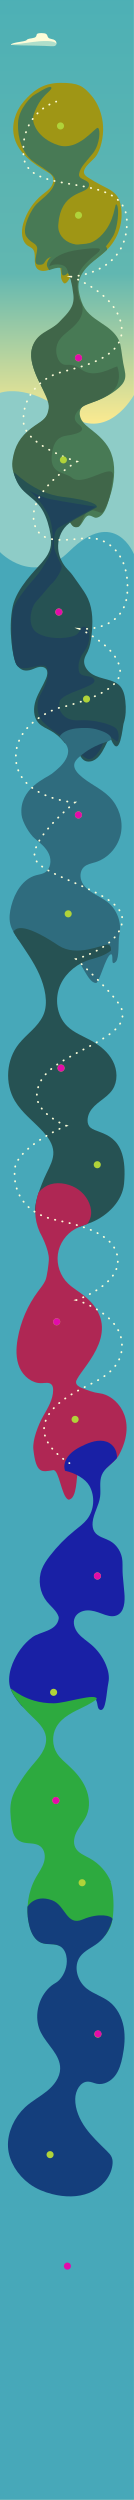
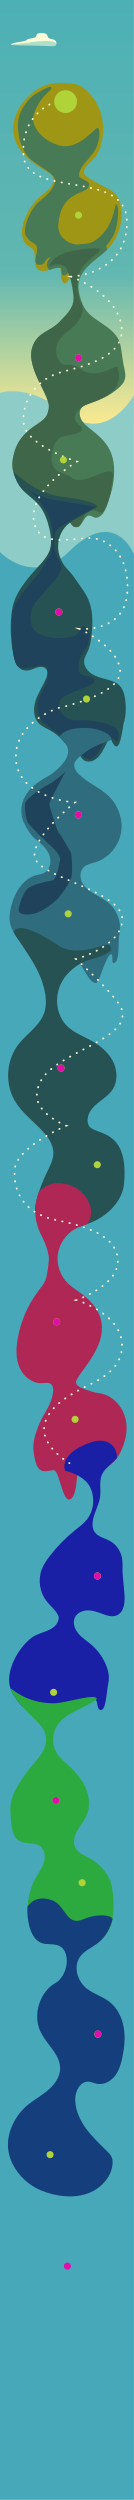
<svg xmlns="http://www.w3.org/2000/svg" viewBox="0 0 375 7000">
  <defs>
    <style>
      .cls-1 {
        stroke-dasharray: 1.01 20.13;
      }

      .cls-1, .cls-2, .cls-3, .cls-4, .cls-5, .cls-6, .cls-7, .cls-8, .cls-9 {
        fill: none;
        stroke: #fcfcd8;
        stroke-linecap: round;
        stroke-miterlimit: 10;
        stroke-width: 5px;
      }

      .cls-2 {
        stroke-dasharray: 1 20.09;
      }

      .cls-10 {
        fill: #9f9615;
      }

      .cls-3 {
        stroke-dasharray: .99 19.89;
      }

      .cls-11 {
        fill: #fcfcd8;
        opacity: 0;
      }

      .cls-12 {
        fill: #47a8b9;
      }

      .cls-13 {
        fill: #2f6c7e;
      }

      .cls-14 {
        fill: #afdeca;
      }

      .cls-4 {
        stroke-dasharray: 1.01 20.22;
      }

      .cls-5 {
        stroke-dasharray: .99 19.83;
      }

      .cls-15 {
        fill: #143e7c;
      }

      .cls-16 {
        fill: #265253;
      }

      .cls-17 {
        fill: #1920a5;
      }

      .cls-18 {
        fill: #406649;
      }

      .cls-19 {
        fill: #8eccc7;
      }

      .cls-20 {
        fill: #fcfcd9;
      }

      .cls-21 {
        fill: #e20caa;
      }

      .cls-7 {
        stroke-dasharray: .99 19.83;
      }

      .cls-22 {
        fill: #1f435b;
      }

      .cls-23 {
        fill: #b0d339;
      }

      .cls-8 {
        stroke-dasharray: 1 20;
      }

      .cls-9 {
        stroke-dasharray: 1.01 20.15;
      }

      .cls-24 {
        fill: #487a55;
      }

      .cls-25 {
        fill: url(#linear-gradient);
      }

      .cls-26 {
        fill: #af2754;
      }

      .cls-27 {
        fill: #2daa3f;
      }
    </style>
    <linearGradient id="linear-gradient" x1="187.5" y1="-15.83" x2="187.5" y2="1185.35" gradientUnits="userSpaceOnUse">
      <stop offset="0" stop-color="#4db0b5" />
      <stop offset=".65" stop-color="#61b7b1" />
      <stop offset="1" stop-color="#fbea90" />
    </linearGradient>
  </defs>
-   <g id="anchor_bg">
+   <g id="level_001_bg">
    <rect class="cls-25" y="-.66" width="375" height="7000" />
-   </g>
-   <g id="Layer_52" data-name="Layer 52">
    <path class="cls-19" d="M0,1099.98s74.88-29.31,187.5,57.67c112.62,86.99,187.5-51.73,187.5-51.73v5893.41H0V1099.98Z" />
    <path class="cls-12" d="M0,1545.86s92.61,97.76,193.96-2.13c128.47-126.61,181.04,8.07,181.04,8.07v5447.53H0V1545.86Z" />
  </g>
  <g id="deco_01">
    <path class="cls-10" d="M130.99,480.52c5.75,3.32,11.78,6.81,15.26,12.45,5.69,9.22,2.79,21.65-3.59,30.4-6.39,8.75-15.65,14.85-24.07,21.66-25.67,20.75-44.69,49.61-53.65,81.38-6.22,22.08-5.36,50.34,14.13,62.44,3.54,2.2,7.53,3.72,10.68,6.45,15.37,13.37.2,42.95,14.66,57.31,8.15,8.09,21.61,6.77,32.57,3.31,5.59-1.77,4.64-20.81,20.41-18.11s13.25,35.19,13.59,38.24c1.19,10.73,6.9,16.32,9.09,17.48,13.1,1.41,23.85-40.87,36.81-44.23,17.11-4.42,33.15-12,48.24-21.29,13.41-10.92,27.43-21.16,39.19-33.82,28.58-30.77,41.51-75.3,34.2-116.66-1.74-9.84-4.64-19.67-10.3-27.9-10.14-14.75-27.5-22.39-43.47-30.47-13.29-6.72-26.19-14.21-38.61-22.42-4.44-2.93-9.11-6.35-10.64-11.44-1.9-6.35,1.72-12.96,5.58-18.35,8.9-12.42,23.26-21.29,30.68-34.1,7.71-13.31,12.21-29.33,14.78-44.39,5.27-30.86,1.34-63.38-12.01-91.77-5.01-10.66-11.28-20.77-19-29.67-23.05-26.59-35.7-35.23-86.34-35.01-50.64.22-77.86,23.73-102.22,51.52s-36.45,67.43-26.45,103.01c12.07,42.97,51.83,71.66,90.48,93.98Z" />
  </g>
  <g id="deco_01_shadow">
-     <path class="cls-24" d="M91.33,268.75s-39.19,32.39-40.94,76.18,14.24,84.78,38.88,104.28,68.75,39.06,64.9,59.14c-6.19,32.29-43.95,50.91-57.84,70.01-17.19,23.64-34.97,66.48-22.12,84.58s26.19,17.28,29.56,29.54-14.48,47.32,4.01,48.75c26.72,2.06,7.83-18.98,47.28-24.63,28.93-4.14,7.16,58.02,24.38,54.53s17.81-35.84,44.38-36.63c28.81-.85,65.67-26.96,93.11-73.77,12.18-20.77,18.07-76.22,10.25-87.25s-1.29,46.99-47.87,89.9-119.64,18.7-116.14-33.73c6.34-95.04,75.66-84.85,85-106.45s-30.39-17.07-26.82-36.34,19.26-32.94,39.11-58.04,21.19-67.85,13.6-70.77-54.29,66.55-110.92,48.45c-56.63-18.1-76.08-62.61-69.48-83.28,18.9-59.18,52.13-67.13,50.21-77.85s-52.54,23.35-52.54,23.35Z" />
+     <path class="cls-24" d="M91.33,268.75s-39.19,32.39-40.94,76.18,14.24,84.78,38.88,104.28,68.75,39.06,64.9,59.14c-6.19,32.29-43.95,50.91-57.84,70.01-17.19,23.64-34.97,66.48-22.12,84.58s26.19,17.28,29.56,29.54-14.48,47.32,4.01,48.75c26.72,2.06,7.83-18.98,47.28-24.63,28.93-4.14,7.16,58.02,24.38,54.53,16.37-3.31,17.81-35.84,44.38-36.63,28.81-.85,65.67-26.96,93.11-73.77,12.18-20.77,18.07-76.22,10.25-87.25s-1.29,46.99-47.87,89.9-119.64,18.7-116.14-33.73c6.34-95.04,75.66-84.85,85-106.45s-30.39-17.07-26.82-36.34,19.26-32.94,39.11-58.04,21.19-67.85,13.6-70.77-54.29,66.55-110.92,48.45c-56.63-18.1-76.08-62.61-69.48-83.28,18.9-59.18,52.13-67.13,50.21-77.85s-52.54,23.35-52.54,23.35Z" />
  </g>
  <g id="deco_02">
    <path class="cls-24" d="M348.61,1033.89c-5.67-22.67-6.96-46.15-11.62-68.7-4.4-21.23-21.39-38.21-38.33-50.48-21.5-15.58-46.4-28.25-60.9-50.49-7.2-11.05-11.34-23.81-14.47-36.63-2.61-10.68-4.59-21.7-3.48-32.65,2.26-22.25,16.98-41.33,33.56-56.34,15.08-13.65,32.16-25.09,46.58-39.38,1.31-24.52-57.95-17.35-74.8-15.03-75.44,10.39-99.2,48.08-93,62.01,1.6,3.58,3.53,6.93,5.71,10.08,10.64-3.45,21.57-8.18,32.47-5.87,18.24,3.88,26.61,24.69,31.41,42.71,4.49,16.85,8.53,34.43,5.47,51.6-6.06,34.02-37.25,56.72-65,77.31-27.75,20.59-95.34,37.94-20.65,169.65,10.9,19.22,22.38,41.31,15.25,62.23-7.27,21.31-29.94,32.34-47.93,45.89-25.79,19.42-44.74,48.3-50.26,80.11-5.52,31.81,3.02,66.2,24.33,90.45,8.75,9.95,49.92,32.48,59.98,41.13,26.36,14.04,22.27,13.97,51,22.51,21.35,6.34,19.65,45.13,41.38,41.97,11.09,2.22,18.25-24.48,28.82-31.04,8.35-5.18,18.37,5.46,24.83,4.88,21.64-1.97,31.04-34.59,34.59-46.11,4.17-13.55,8.96-27.16,11.64-41.08,6.82-35.47,7.54-73.98-9.53-105.81-11.76-21.92-30.95-38.82-50.53-54.15-9.5-7.44-19.41-14.86-25.84-25.07-6.43-10.21-8.65-24.08-2.08-34.2,6.8-10.48,20.28-13.8,32.25-17.41,24.5-7.39,47.58-19.46,67.63-35.37,10.56-8.39,20.81-18.75,23.27-32.01,1.52-8.17-.11-16.56-1.73-24.71Z" />
  </g>
  <g id="deco_02_shadow">
-     <path class="cls-18" d="M220.02,1188.01c-13.04-9.76-17.08-24.45,4.65-44.45,14.27-13.13,44.03-16.14,78.09-37.72,46.78-29.64,25.43-79.95,25.43-79.95-12.73,2.55-63.21,35.78-100.05,8.9-33.71-24.6-41.19-4.75-57.61-18.72-11.66-9.91-20.71-40.38-3.79-64.9,13.03-18.88,35.88-28.88,53.07-52.51,11.44-15.73,16.42-37.1,5.53-55.07s-11.51-68.56-.68-86.33c16.49-27.07,55.16-52.65,53.46-54.35s20.78-14.66-59-3.35c-79.79,11.3-82.37,48.73-80.64,46.68,5.94-7.01,40.74-11.03,48.75,6.79,8.01,17.82,14.51,38.5,18.24,72.4s-14.04,49.87-41.38,78.03c-23.87,24.58-63.01,26.5-74.97,73.22-14.48,56.53,52.39,132.37,47.29,166.32s-21.45,34.63-50.06,56.98-45.84,47.78-51.54,90.38,26.71,86.38,78.46,116.07c58.86,33.77,36.78,19.05,58.13,27.73s24.03,41.06,41.38,41.97,18.64-39.37,36.07-46.15,34.64,12.96,40.33,2.78c19.61-35.07,18.94-46.52,27.05-94.64,8.91-52.88-81.26,28.57-115.6-.91-18.27-15.69-59.86-9.43-55.9-59.8,3.68-46.82,24.67-55.08,40.24-57.34,50.11-7.28,52.29-19.18,35.05-32.08Z" />
+     <path class="cls-18" d="M220.02,1188.01c-13.04-9.76-17.08-24.45,4.65-44.45,14.27-13.13,44.03-16.14,78.09-37.72,46.78-29.64,25.43-79.95,25.43-79.95-12.73,2.55-63.21,35.78-100.05,8.9-33.71-24.6-41.19-4.75-57.61-18.72-11.66-9.91-20.71-40.38-3.79-64.9,13.03-18.88,35.88-28.88,53.07-52.51,11.44-15.73,16.42-37.1,5.53-55.07s-11.51-68.56-.68-86.33c16.49-27.07,55.16-52.65,53.46-54.35s20.78-14.66-59-3.35c-79.79,11.3-82.37,48.73-80.64,46.68,5.94-7.01,40.74-11.03,48.75,6.79s14.51,38.5,18.24,72.4-14.04,49.87-41.38,78.03c-23.87,24.58-63.01,26.5-74.97,73.22-14.48,56.53,52.39,132.37,47.29,166.32-5.09,33.95-21.45,34.63-50.06,56.98s-45.84,47.78-51.54,90.38,26.71,86.38,78.46,116.07c58.86,33.77,36.78,19.05,58.13,27.73,21.35,8.68,24.03,41.06,41.38,41.97s18.64-39.37,36.07-46.15c17.43-6.78,34.64,12.96,40.33,2.78,19.61-35.07,18.94-46.52,27.05-94.64,8.91-52.88-81.26,28.57-115.6-.91-18.27-15.69-59.86-9.43-55.9-59.8,3.68-46.82,24.67-55.08,40.24-57.34,50.11-7.28,52.29-19.18,35.05-32.08Z" />
  </g>
  <g id="deco_03">
    <path class="cls-16" d="M81.81,1876.76c8.25-1.53,15.67-5.98,23.73-8.32,8.06-2.34,17.96-1.99,23.38,4.42,6.13,7.26,3.6,18.26-.05,27.03-8.62,20.71-21.64,39.49-28.82,60.73-7.18,21.25-7.33,47.04,7.75,63.65,9.32,10.26,22.84,15.37,34.9,22.21,13.43,7.62,25.45,17.74,35.25,29.67.99,1.21,1.96,2.44,2.9,3.71,7.88,5.03,16.34,9.12,25.44,11.88,16.05,4.87,15.77,44.9,46.28,40.41,39.79-5.85,49.66-82.49,58.81-60.83,24.61,58.3,32.37-38.53,34.66-45.38,6.84-20.41,7.26-42.49,4.86-63.88-1.74-15.47-5.42-31.75-16.44-42.74-8.72-8.7-20.87-12.9-32.74-16.2-15.33-4.26-31.28-7.63-44.67-16.22s-23.86-24.06-21.17-39.74c1.43-8.34,6.29-15.61,9.87-23.27,6.42-13.75,8.77-29,10.48-44.08,3.94-34.8,4.56-71.39-9.81-103.33-6.24-13.87-15.11-26.37-23.92-38.78-6.56-9.24-13.13-18.48-19.69-27.72-5.81-8.19-12.86-14.02-19.05-21.8-11.82-14.85-19.5-33.14-20.84-52.14-1.68-23.68,6.81-48.16,23.73-64.82,10.19-10.04,22.93-17.02,35.5-23.88,15.84-8.64,31.67-17.28,47.51-25.92.36-.2.73-.4,1.09-.6,3.72-6.44-9.52-19.41-94.72-29.51-85.2-10.09-137.34-74.44-137.76-68.31,3.82,17.22,11.65,33.5,23.31,46.74,13.52,15.36,31.46,26.32,44.99,41.67,16.97,19.25,26,44.24,31.79,69.25,4.72,20.38,7.45,42.26.08,61.83-4.82,12.8-13.61,23.66-22.42,34.11-14.97,17.77-69.18,69.23-80.29,120.99-13.85,64.54.74,150.36,10.61,163.67,9.86,13.3,19.23,18.5,35.51,15.47Z" />
  </g>
  <g id="deco_03_shadow">
-     <path class="cls-22" d="M81.77,1373.54s30.71,18.42,61.41,24.56,125.4,20.88,125.4,20.88c0,0-64.68,36.12-102.48,57.18-19.2,10.7-14.47,45.84-14.47,55.66s16.04,41.77,20.65,51.75-18.69,43.49-25.6,48.87-26.48,31.74-44.18,50.46-27.64,70.62,1.54,89.05,76.86,17.07,101.33,9.21,16.89-30.71,32.24-26.1,19.67,41.76-3.85,72c-7.45,9.58-17.36,30.37-12.75,51.86s38.96,7.49,43.45,25.97-89.8,34.4-97.48,58.97,12.28,56.04,53.73,52.97,90.32,11.1,102.86,21.46,9.21,38.42,4.61,37.65-33.6-26.79-33.96-17.84c-1.08,26.49-27.43,71.85-47.39,67.25s-40.63-41.78-58.64-53.34c-13.19-8.46-60.13-37.95-73.18-57.14s-12.71-49.85-2.77-67.96c16.03-29.23,27.04-54.48,19.36-75.97s-62.73,12.73-81.95-5.42-20.34-135.61-12.66-160.94,47.09-71.56,61.67-87.68,23.84-33.25,37.16-55.8c20.17-34.13,10.22-95.66,1.58-114.6-20.98-45.96-55.63-72.95-55.63-72.95Z" />
+     <path class="cls-22" d="M81.77,1373.54s30.71,18.42,61.41,24.56c30.71,6.14,125.4,20.88,125.4,20.88,0,0-64.68,36.12-102.48,57.18-19.2,10.7-14.47,45.84-14.47,55.66s16.04,41.77,20.65,51.75c4.61,9.98-18.69,43.49-25.6,48.87s-26.48,31.74-44.18,50.46-27.64,70.62,1.54,89.05,76.86,17.07,101.33,9.21,16.89-30.71,32.24-26.1c15.35,4.61,19.67,41.76-3.85,72-7.45,9.58-17.36,30.37-12.75,51.86,4.61,21.49,38.96,7.49,43.45,25.97,4.5,18.48-89.8,34.4-97.48,58.97s12.28,56.04,53.73,52.97c41.45-3.07,90.32,11.1,102.86,21.46,12.55,10.36,9.21,38.42,4.61,37.65s-33.6-26.79-33.96-17.84c-1.08,26.49-27.43,71.85-47.39,67.25s-40.63-41.78-58.64-53.34c-13.19-8.46-60.13-37.95-73.18-57.14-13.05-19.19-12.71-49.85-2.77-67.96,16.03-29.23,27.04-54.48,19.36-75.97-7.68-21.49-62.73,12.73-81.95-5.42-18.98-17.92-20.34-135.61-12.66-160.94,7.68-25.33,47.09-71.56,61.67-87.68,14.59-16.12,23.84-33.25,37.16-55.8,20.17-34.13,10.22-95.66,1.58-114.6-20.98-45.96-55.63-72.95-55.63-72.95Z" />
  </g>
  <g id="deco_04">
    <path class="cls-13" d="M48.62,2627.21c.67,1.01,1.34,2.02,2.01,3.02,20.25,14.09,41.23,27.51,64.61,35.44,13.44,4.56,28.08,6.48,42.11,8.43,14.6,2.03,29.29,3.39,43.99,4.41,25.18,1.76,42.09,73.89,67.56,73.89,8.87,0,27.11-74.04,40.62-80.05,11.2-4.98-2.66,37.47,14.93,20.31,10.28-10.96,6.13-59.54,9.58-74.19,7.91-33.54-5.68-70.88-32.57-92.43-11.94-9.56-25.96-16.1-39.05-24s-25.76-17.73-32.57-31.43c-6.81-13.7-6.25-31.99,4.77-42.61,8.76-8.44,21.66-10.35,33.26-14.02,35.56-11.25,63.26-43.43,70.51-80.02,7.25-36.59-5.57-76.21-31.87-102.67-25.03-25.18-60.15-38.3-85.43-63.22-7.71-7.6-14.83-17.67-13.08-28.36,1.31-8.02,7.33-14.38,13.4-19.8,21.05-18.82,46.23-33,73.21-41.33,6.03-1.86,11.62-4.3,16.76-7.27.71-4.43-.85-8.98-6.04-13.42-7.43-6.37-17.54-10.19-26.68-13.22-11.53-3.82-23.54-6.16-35.7-6.36-19.61-.33-42.78.74-60.42,10.13-6.12,3.26-12.87,8.15-15.9,14.67,4.42,4.04,8.55,8.4,12.35,13.03,5.11,6.23,9.72,13.19,11.26,21.09,1.89,9.71-1.1,19.82-5.87,28.49-9.11,16.56-24.23,28.83-38.97,40.65-14.13,11.34-93.56,40.52-84.99,115.84,2.22,19.53,22.11,53.42,37.32,65.88,15.21,12.46,31.25,25.28,39.29,43.22,8.04,17.94,4.85,42.65-12.28,52.28-7.25,4.07-15.8,4.92-23.82,7.11-37.16,10.18-59.68,48.42-69.3,85.73-4.25,16.47-6.76,33.88-2.9,50.44,3.42,14.68,11.6,27.75,19.9,40.33Z" />
+   </g>
+   <g id="deco_04_shadow">
+     <path class="cls-22" d="M183.6,2160.35s-27.66,26.65-49.55,37.11-62.81,40.92-63.76,52.34,0,43.78,9.52,56.15,40.92,42.82,51.39,52.34,39.02,33.31,37.11,49.49-12.37,55.2-19.98,57.1-59.95,9.52-73.28,25.69-21.89,45.68-22.84,57.1,17.13,15.43,40.92,11.04,52.34-27.22,64.71-38.64,40.44-50.44,43.06-68.52-.24-60.91-2.14-63.76-30.45-55.2-34.26-56.15-25.69-75.18-26.65-79.94,45.74-91.36,45.74-91.36Z" />
  </g>
  <g id="deco_05">
    <path class="cls-16" d="M53.06,2922.37c-35.69,44.4-40.44,111.22-11.39,160.23,19.91,33.58,52.59,57.27,78.9,86.11,14.61,16.02,27.86,35.18,28.77,56.84.89,21.02-9.89,40.5-19.05,59.44-18.32,37.87-36.17,91.46-31.6,108.8s23.86,36.12,37.73,42.24c14.29,6.3,30.74,6.67,46.07,5.6,14.23-.99,28.34-3.52,42.12-7.2,10.49-4.23,21.41-7.54,31.86-11.91,45.36-18.97,86.51-59.58,90.91-108.55,13.14-146.2-68.41-136.01-93.7-156.35-11.8-9.49-9.83-29.09-2.95-42.58,6.88-13.49,18.96-23.48,30.98-32.7,12.02-9.22,24.57-18.33,33.03-30.89,15.8-23.45,14.19-55.73,1.06-80.77-13.13-25.04-36.15-43.62-60.91-57.27-22.8-12.56-48.02-21.91-66.65-40.09-29.95-29.24-36.2-78.23-18.92-116.35,15.91-35.08,50.08-61.65,87.09-71.36,18.16-4.77,39.39-11.49,54.21-24.05,0,0,2.53-16.84-10.52-16.84s-85.86,36.07-136.2,2.72c-88.34-58.53-116.85-54.66-126.41-38.43,3.37,6.25,7.24,12.28,11.14,18.19,21.78,33.02,45.49,65.13,61.45,101.32,14.78,33.51,26.94,80.24,10.61,115.13-15.15,32.38-45.75,51.5-67.61,78.71Z" />
  </g>
  <g id="deco_06">
    <path class="cls-26" d="M117.74,3872.87c9.08-.52,19.65-2.9,26.14,3.46,4.06,3.98,4.94,10.15,4.91,15.84-.16,26.57-15.04,50.45-28.16,73.55-13.13,23.1-30.12,66.08-27.21,92.49,7.76,70.52,24.41,63.08,55.36,58.22,16.95-2.66,23.01,74.14,42.62,82.6,25.38,0,22.46-70.98,25.83-70.51,8.66,1.23,17.49,1.39,26.2.58,21.16-1.96,40.27-9.78,57.64-21.06,11.39-11.1,24.93-20.77,31.95-33.8,55.65-103.23-9.52-168.22-54.24-173.09-17.22-1.88-33.61-8.49-49.72-14.85-7.66-3.02-16.48-8.25-16.16-16.48.12-3.24,1.74-6.21,3.3-9.06,22.57-41.22,130.39-140.37,21.06-231.33-15.13-12.59-32.79-22.06-46.92-35.76-21.43-20.76-32.25-51.94-28.31-81.51,3.95-29.57,22.57-56.82,48.69-71.23,10.72-5.92,22.42-9.7,33.96-13.87,5.44-8.28,9.61-17.28,10.43-27.4,1.1-13.54-2.79-27.17-9.22-39-13.22-24.34-36.09-39.83-62.95-45.57-13.62-2.91-28.06-3.06-41.48.91-12.2,3.61-22.54,10.9-31.08,20.21-.89.97-1.75,1.96-2.6,2.96-11.69,36.6-13.76,72.22,3.77,111.32,0,0,26.76,47.68,25.23,77.21-.59,11.34-4.94,46.67-9.55,57.04-5.01,11.27-13.07,20.86-20.46,30.74-29.26,39.15-49.1,85.29-57.39,133.46-4.61,26.81-5.49,55.33,5.37,80.27s35.85,45.2,63.01,43.64Z" />
  </g>
  <g id="deco_07">
    <path class="cls-17" d="M44.83,4756.13c5.01,7.06,10.42,13.81,16.1,20.34,15.53,11.06,37.02,11.31,55.26,13.2,22.17,2.3,43.88,2.94,66.03-.26,22.16-3.2,62.53-37.85,79.65-34.18,15.23,3.26,6.83,28.77,18.66,32.4,16.7,5.13,17.15-48.41,23-76.19,3.49-16.59-.29-33.97-6.75-49.64-8.97-21.76-23.16-41.35-41.03-56.67-12.31-10.55-26.44-19.2-36.79-31.69-10.35-12.48-16.29-30.57-8.99-45.05,6.22-12.33,20.62-18.84,34.41-19.3s27.23,4.1,40.15,8.96c13.48,5.07,28.45,10.55,41.84,5.23,22.41-8.91,24.01-39.54,21.82-63.56-1.47-16.16-2.95-32.32-4.42-48.48-1.25-13.67-.17-26.77-1.01-40.27-1.45-23.2-15-45.75-35.66-56.77-14.65-7.82-33.12-11.06-42.33-24.87-5.22-7.82-6.33-17.76-5.4-27.11,2.44-24.79,17.75-46.81,20.93-71.52,2.61-20.28-3.01-41.86,4.75-60.78,8.05-19.64,29.52-31.43,42.45-47.48.32-16.48-5.55-31.95-20.37-41.35-20.59-13.05-46.82-6.03-67.51,3.03-20.74,9.08-43.11,21.1-54.23,41.79-5.31,9.87-7.01,21.62-3.22,32.26,27.69,5.98,56.7,21.92,68.07,42.06,16.3,28.86,14.01,67.8-6.58,93.96-9.72,12.34-22.64,21.67-34.86,31.54-25.74,20.78-49.02,44.59-69.21,70.8-8.97,11.64-17.41,23.9-22.64,37.63-11.39,29.87-5.7,65.61,14.4,90.47,9.65,11.93,22.36,21.56,29.65,35.06,2.1,3.9,4.16,8.28,3.41,12.65-6.13,35.75-52.38,35.82-73.84,51.84-25.5,19.03-43.68,45.11-55.68,74.58-7.07,17.37-11.33,38.7-8.45,57.22,2.28,14.68,9.83,28.02,18.43,40.13Z" />
  </g>
  <g id="deco_08">
    <path class="cls-27" d="M88.05,4945.65c-14.28,17.13-27.16,35.42-38.46,54.65-6.56,11.17-12.64,22.75-16.27,35.18-7.29,24.98-3.91,50.67-.74,75.98,2.46,19.68,7.26,38.73,28.31,46.19,16.73,5.92,37.08,1.06,51.4,11.55,13.08,9.59,15.5,28.75,10.96,44.32-4.55,15.57-14.52,28.87-22.51,42.98-23.22,41.03-29.78,91.18-17.89,136.8,5.01,19.22,14.95,39.4,33.52,46.45,16.1,6.11,35.53,1,50.66,8.54,1.65.29,3.26.6,4.83.87,12.17,2.14,24.64,2.21,36.97,1.65,20.69-.96,40.8-5.66,59.29-15.1,9.86-5.04,19.06-11.16,27.68-18.02,11.37-16.15,16.1-24.66,19.26-44.25,4.77-29.53,3.46-70.63-4-99.61-.34-1.3-.85-2.75-1.64-3.82l1.13-.88c-11.69-27.73-32.93-51.33-59.29-65.86-14.78-8.15-32.25-14.61-40.05-29.58-7.73-14.84-3.04-33.24,5.11-47.85,8.15-14.61,19.53-27.39,26.18-42.74,10.44-24.08,7.96-52.42-2.39-76.53-10.35-24.12-27.93-44.48-47.26-62.23-11.76-10.79-24.45-20.99-33.02-34.46-13.91-21.88-14.77-51.41-2.15-74.06,16.01-28.73,48.74-42.85,78.28-57.33,12.03-5.9,24.34-12.77,35.16-21.02-.62-18.48-86.95,11.81-121.03,11.81-80.6,0-119.26-45.03-120.32-40.4,3.54,9.71,9.04,18.78,15.06,27.26,12.99,18.29,28.61,34.56,44.83,50.06,16.88,16.13,35.54,33.44,38.98,56.54,2.34,15.73-3.02,31.77-11.24,45.39s-19.18,25.32-29.36,37.54Z" />
  </g>
  <g id="deco_09">
    <path class="cls-15" d="M305.65,5604.43c-19.38-14.84-44.11-21.53-63.2-36.74-26.09-20.79-37.71-61.69-18.33-88.84,12.45-17.44,33.9-25.62,50.7-38.91,20.72-16.38,34.09-40.69,40.23-66.48-1.44-9.35-37.34-18.71-83.83,1.17-45.24,19.34-48.01-40.26-85.31-53.88-49.69-18.14-69.13,18.39-69.13,18.39-.86,18.34.96,36.8,5.59,54.57,5.01,19.22,14.95,39.4,33.52,46.45,17.08,6.49,37.91.32,53.37,10.06,11.11,7,16.35,20.65,17.53,33.73,1.95,21.78-6.04,44.38-20.97,60.32-6.39,6.83-15.02,10-22.27,15.98-7.47,6.15-14,13.42-19.46,21.4-21.6,31.55-26.99,75.04-9.49,109.64,17.5,34.61,54.52,62.17,53.84,100.94-.44,25.23-17.67,47.22-37.3,63.09-19.63,15.87-42.38,27.75-60.85,44.95-29.87,27.83-50.15,70.68-47.87,111.45,2.28,40.76,27.07,78.67,59.86,102.99,18.91,14.03,41.15,23.08,63.98,28.81,34.24,8.58,71.38,9.68,104.08-3.62,32.7-13.3,59.99-42.77,64.49-77.79.91-7.1.87-14.52-1.78-21.17-2.81-7.05-8.3-12.64-13.69-17.98-20.84-20.64-42.49-40.76-59.58-64.6-17.09-23.84-29.52-52.13-29.13-81.46.3-22.58,14.12-49.16,36.69-48.31,8.31.32,15.97,4.42,24.13,6.03,18.94,3.73,38.54-6.82,50.38-22.07,11.84-15.25,17.25-34.46,21.08-53.38,5.56-27.44,8.36-55.87,3.37-83.43s-18.43-54.3-40.66-71.33Z" />
  </g>
  <g id="level_001">
    <path class="cls-20" d="M61.44,124.64h95.7s5.94-12.21-13.2-15.51-1.98-16.17-27.39-16.5-3.63,11.22-27.39,14.52c-23.76,3.3-2.97,5.61-32.34,9.9s-26.07,8.58-26.07,8.58l30.69-.99Z" />
    <path class="cls-14" d="M30.75,125.63s23.18-3.2,62.62-8.25c44.8-5.73,66.11-1.17,63.77,7.26s-12.04,3.41-64.59,3-61.8-2.01-61.8-2.01Z" />
    <g>
      <path class="cls-6" d="M157.37,284.51s-.16.05-.47.14" />
      <path class="cls-7" d="M138.72,292.53c-28.72,15.19-79.78,54.89-72.9,143.24,9.5,122.04,288.13,36.3,289.63,184.36,1.27,124.87-110.62,149.05-145.68,153.56" />
      <path class="cls-6" d="M199.88,774.65c-.33.02-.49.03-.49.03,0,0,.16.06.46.17" />
-       <path class="cls-1" d="M218.36,782.75c35.3,16.51,108.63,58.33,121.08,125.48,16.51,89.03-98.53,115.54-165.56,133.05s-113.04,76.53-108.04,141.55c4.2,54.57,106.69,94.7,139.53,106.19" />
+       <path class="cls-1" d="M218.36,782.75c35.3,16.51,108.63,58.33,121.08,125.48,16.51,89.03-98.53,115.54-165.56,133.05-67.02,17.51-113.04,76.53-108.04,141.55,4.2,54.57,106.69,94.7,139.53,106.19" />
      <path class="cls-6" d="M214.92,1292.21c.31.1.47.15.47.15,0,0-.14.09-.42.26" />
      <path class="cls-8" d="M198.3,1303.66c-34.55,24.24-109.07,84.22-104.45,147.75,6,82.53,100.03,57.52,152.05,55.02,52.02-2.5,118.54,42.51,110.54,154.05-6.58,91.75-92.71,100.58-123.05,100.83" />
      <path class="cls-6" d="M223.39,1761.06c-.33-.02-.49-.04-.49-.04,0,0,.15.07.45.21" />
      <path class="cls-4" d="M241.26,1770.59c31.66,17.79,93.31,58.72,95.17,108.47,2.5,67.02-173.56,103.54-173.56,103.54,0,0-127.54,41.01-118.04,147.05,7.99,89.18,118.95,111.5,154.01,116.34" />
      <path class="cls-6" d="M208.89,2247.14c.33.03.49.04.49.04,0,0-.13.11-.39.31" />
      <path class="cls-3" d="M193.83,2260.35c-32.22,28.23-102.79,95.54-96.98,138.89,7.5,56.02,244.08,95.53,245.58,173.06,1.25,64.41-89,99.82-119.57,109.96" />
      <path class="cls-6" d="M213.37,2685.2c-.31.09-.48.13-.48.13,0,0,.13.11.37.33" />
      <path class="cls-9" d="M228.1,2699.29c32.94,30.64,108.37,103.18,113.83,130.09,7,34.51-12,59.02-96.53,103.04-84.53,44.02-135.55,71.52-142.05,128.54-5.16,45.26,49.56,76.03,72.34,86.79" />
      <path class="cls-6" d="M184.92,3151.82c.3.12.46.18.46.18,0,0-.16.07-.45.2" />
      <path class="cls-5" d="M166.97,3160.59c-37.97,18.67-121.78,65.17-125.64,113.45-5,62.52,25.51,123.54,115.54,142.05s172.56,46.02,173.06,115.04c.41,56.76-78.33,93.91-106.32,105.31" />
      <path class="cls-6" d="M214.36,3640c-.31.11-.47.16-.47.16,0,0,.16.05.47.15" />
      <path class="cls-2" d="M233.2,3647.3c34.05,14.09,101.77,49.48,107.74,109.91,8,81.03-71.02,109.04-110.54,130.04-39.51,21.01-104.04,57.52-107.04,112.04-2.35,42.72,42.6,78.38,62.16,91.81" />
      <path class="cls-6" d="M193.96,4096.57c.28.17.43.25.43.25" />
    </g>
  </g>
  <g id="anchor_read_001">
-     <circle class="cls-23" cx="169.4" cy="352.65" r="10" />
+     <circle class="cls-23" cx="183.6" cy="284.51" r="32" />
  </g>
  <g id="anchor_quiz_001">
    <circle class="cls-23" cx="219.78" cy="602.62" r="10" />
  </g>
  <g id="anchor_read_002">
    <circle class="cls-23" cx="219.78" cy="1001.93" r="10" />
  </g>
  <g id="anchor_quiz_002">
    <circle class="cls-23" cx="177.5" cy="1287.71" r="10" />
  </g>
  <g id="anchor_read_003">
    <circle class="cls-23" cx="164.83" cy="1713.67" r="10" />
  </g>
  <g id="anchor_quiz_003">
    <circle class="cls-23" cx="242.26" cy="1957.28" r="10" />
  </g>
  <g id="anchor_read_004">
    <circle class="cls-23" cx="219.54" cy="2281.85" r="10" />
  </g>
  <g id="anchor_quiz_004">
    <circle class="cls-23" cx="190.91" cy="2558.72" r="10" />
  </g>
  <g id="anchor_read_005">
    <circle class="cls-23" cx="170.91" cy="2990.55" r="10" />
  </g>
  <g id="anchor_quiz_005">
    <circle class="cls-23" cx="272.36" cy="3261.2" r="10" />
  </g>
  <g id="anchor_read_006">
    <circle class="cls-23" cx="158.72" cy="3701.02" r="10" />
  </g>
  <g id="anchor_quiz_006">
    <circle class="cls-23" cx="210.29" cy="3974.25" r="10" />
  </g>
  <g id="anchor_read_007">
    <circle class="cls-23" cx="272.74" cy="4412.76" r="10" />
  </g>
  <g id="anchor_quiz_007">
    <circle class="cls-23" cx="150.1" cy="4738.5" r="10" />
  </g>
  <g id="anchor_read_008">
    <circle class="cls-23" cx="156.42" cy="5041.39" r="10" />
  </g>
  <g id="anchor_quiz_008">
    <circle class="cls-23" cx="229.97" cy="5271.66" r="10" />
  </g>
  <g id="anchor_read_009">
    <circle class="cls-23" cx="274.02" cy="5695.55" r="10" />
  </g>
  <g id="anchor_quiz_009">
    <circle class="cls-23" cx="140.22" cy="6033.01" r="10" />
  </g>
  <g id="anchor_chapter_test_01">
    <circle class="cls-21" cx="219.78" cy="1001.93" r="10" />
  </g>
  <g id="anchor_chapter_test_02">
    <circle class="cls-21" cx="164.83" cy="1713.67" r="10" />
  </g>
  <g id="anchor_chapter_test_03">
    <circle class="cls-21" cx="219.54" cy="2281.85" r="10" />
  </g>
  <g id="anchor_chapter_test_04">
    <circle class="cls-21" cx="170.91" cy="2990.55" r="10" />
  </g>
  <g id="anchor_chapter_test_05">
    <circle class="cls-21" cx="158.72" cy="3701.02" r="10" />
  </g>
  <g id="anchor_chapter_test_06">
    <circle class="cls-21" cx="272.74" cy="4412.76" r="10" />
  </g>
  <g id="anchor_chapter_test_07">
    <circle class="cls-21" cx="156.42" cy="5041.39" r="10" />
  </g>
  <g id="anchor_chapter_test_08">
    <circle class="cls-21" cx="274.36" cy="5694.97" r="10" />
  </g>
  <g id="anchor_chapter_test_09">
    <circle class="cls-21" cx="188.75" cy="6345.09" r="10" />
  </g>
  <g id="title_box_01">
    <rect class="cls-11" x="10" y="174.22" width="355" height="48" />
  </g>
  <g id="title_box_02">
    <rect class="cls-11" x="10" y="819.42" width="355" height="48" />
  </g>
  <g id="title_box_03">
    <rect class="cls-11" x="10" y="1531.83" width="355" height="48" />
  </g>
  <g id="title_box_04">
    <rect class="cls-11" x="10" y="2125.34" width="355" height="48" />
  </g>
  <g id="title_box_05">
    <rect class="cls-11" x="10" y="2811.43" width="355" height="48" />
  </g>
  <g id="title_box_06">
    <rect class="cls-11" x="10" y="3525.71" width="355" height="48" />
  </g>
  <g id="title_box_07">
    <rect class="cls-11" x="10" y="4216.03" width="355" height="48" />
  </g>
  <g id="title_box_08">
    <rect class="cls-11" x="10" y="4851.84" width="355" height="48" />
  </g>
  <g id="title_box_09">
    <rect class="cls-11" x="10" y="5480.12" width="355" height="48" />
  </g>
</svg>
